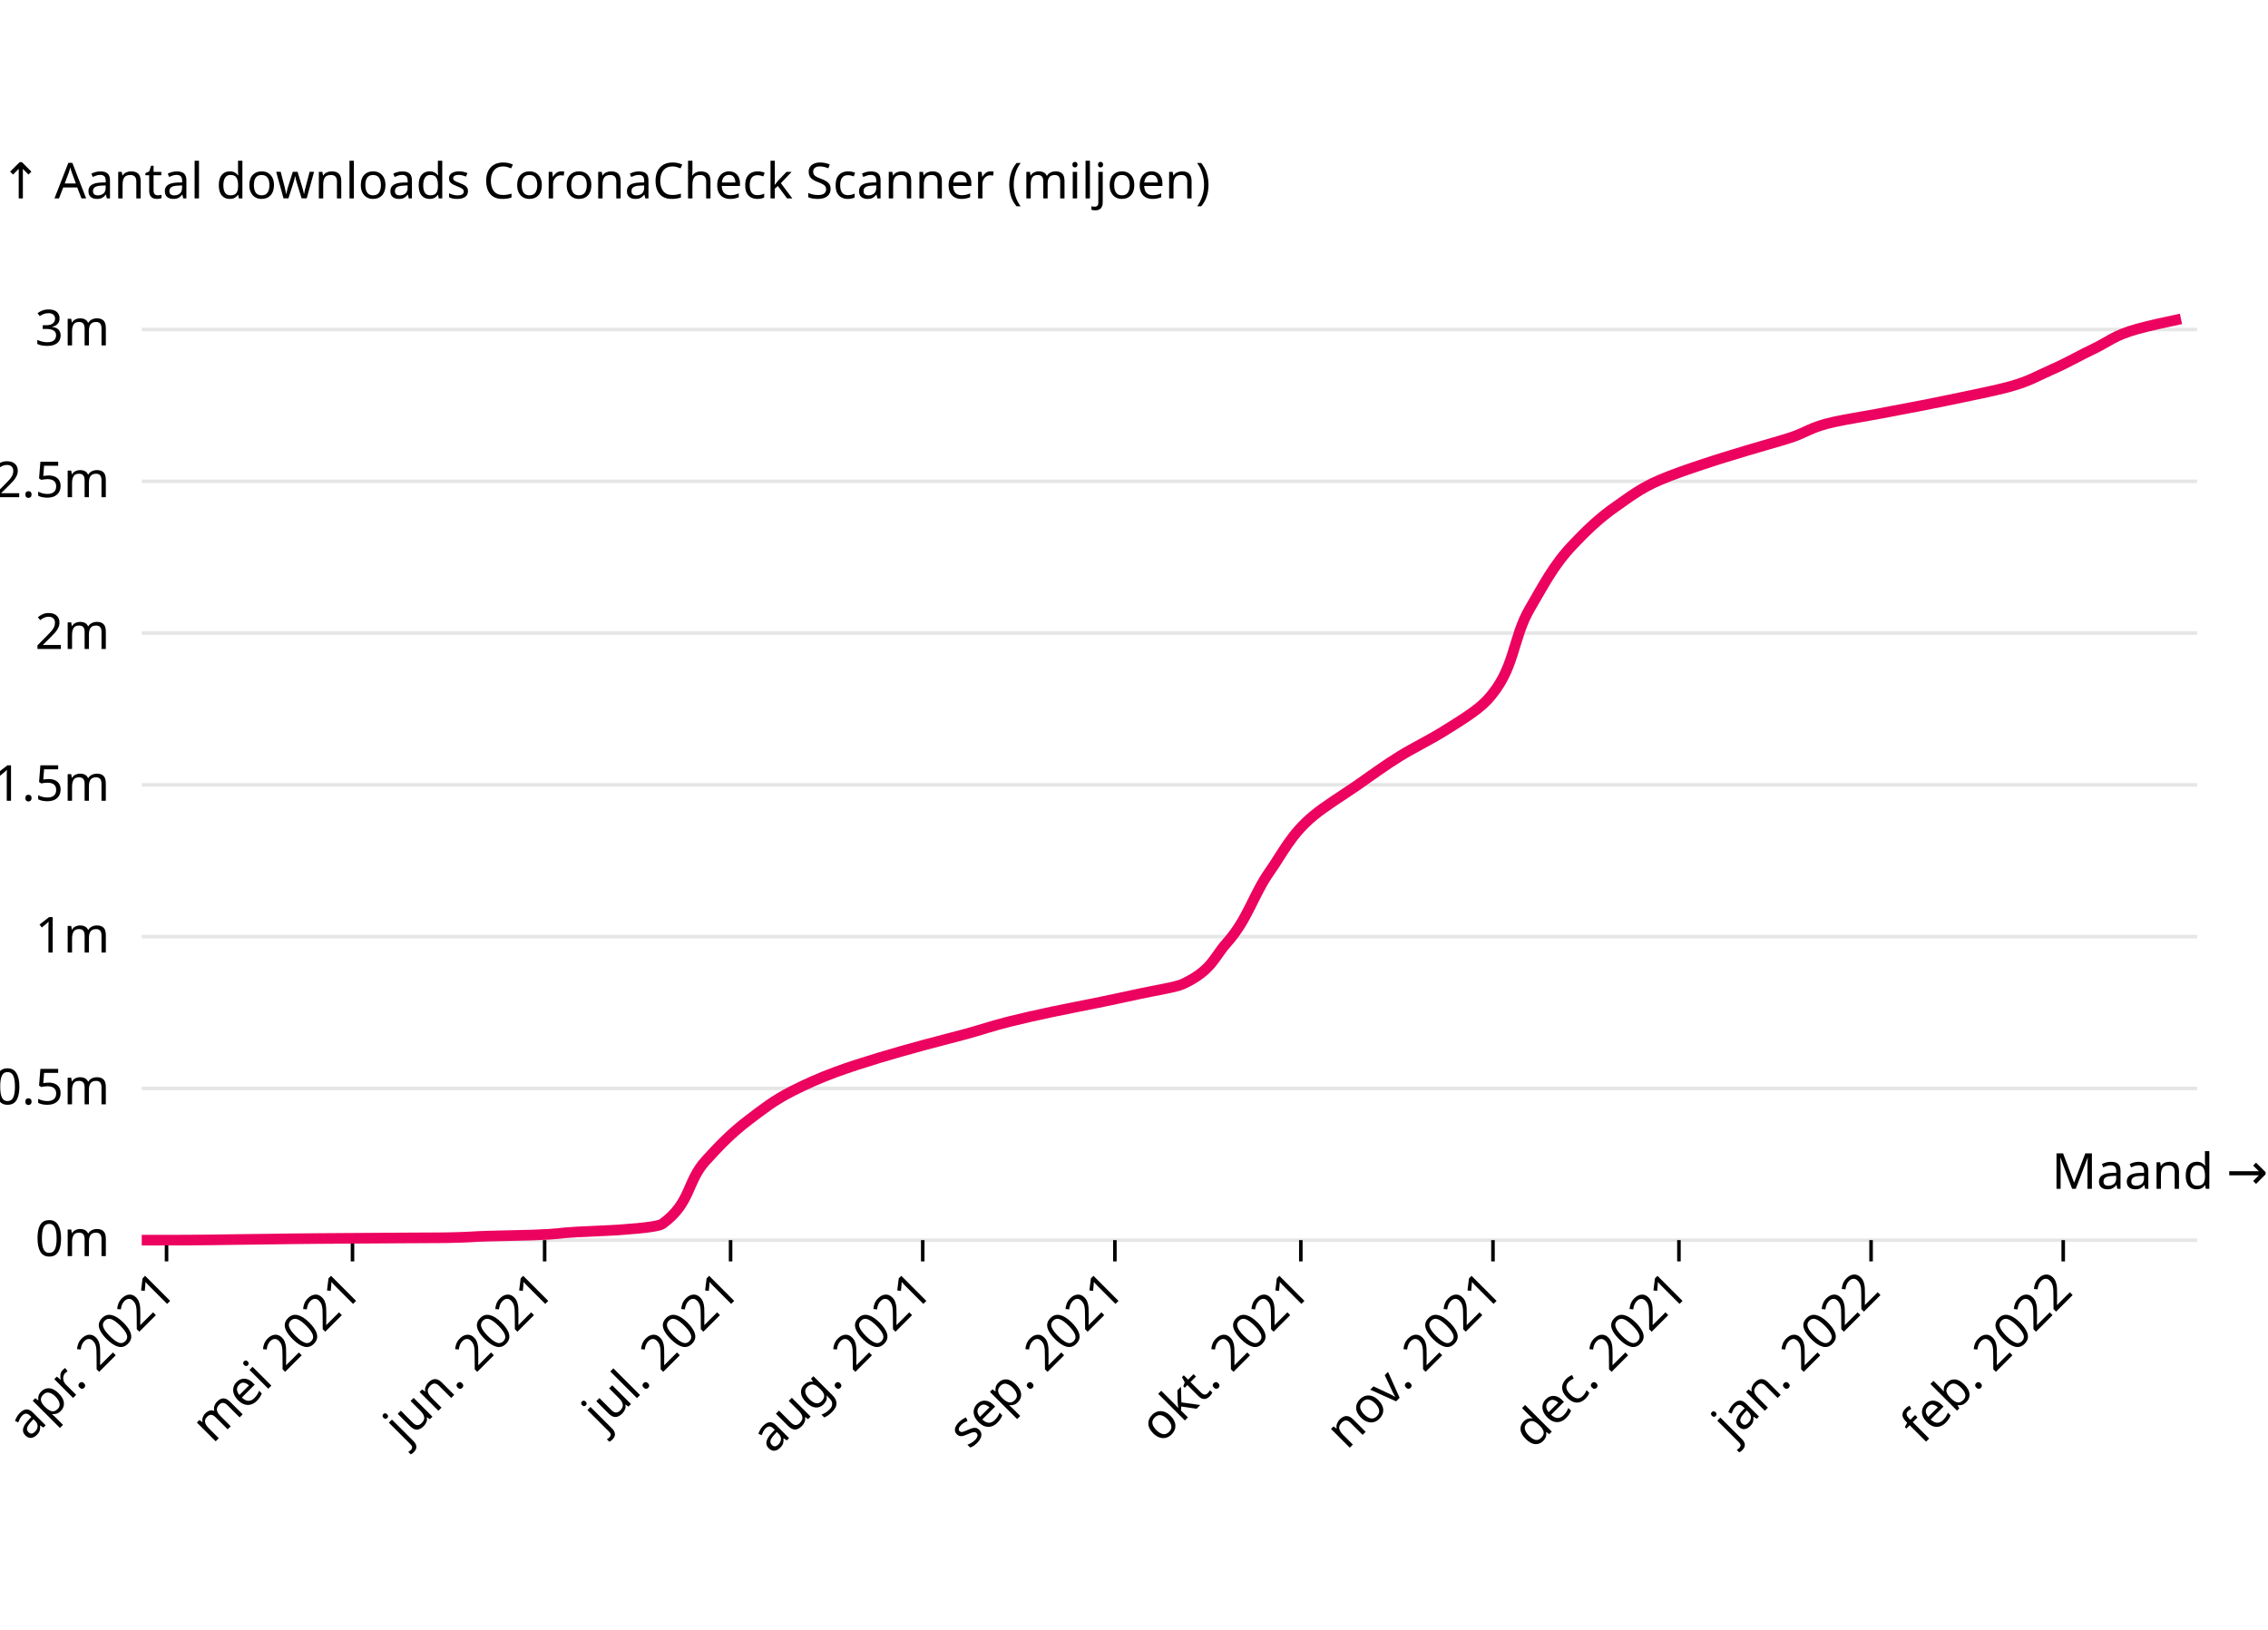
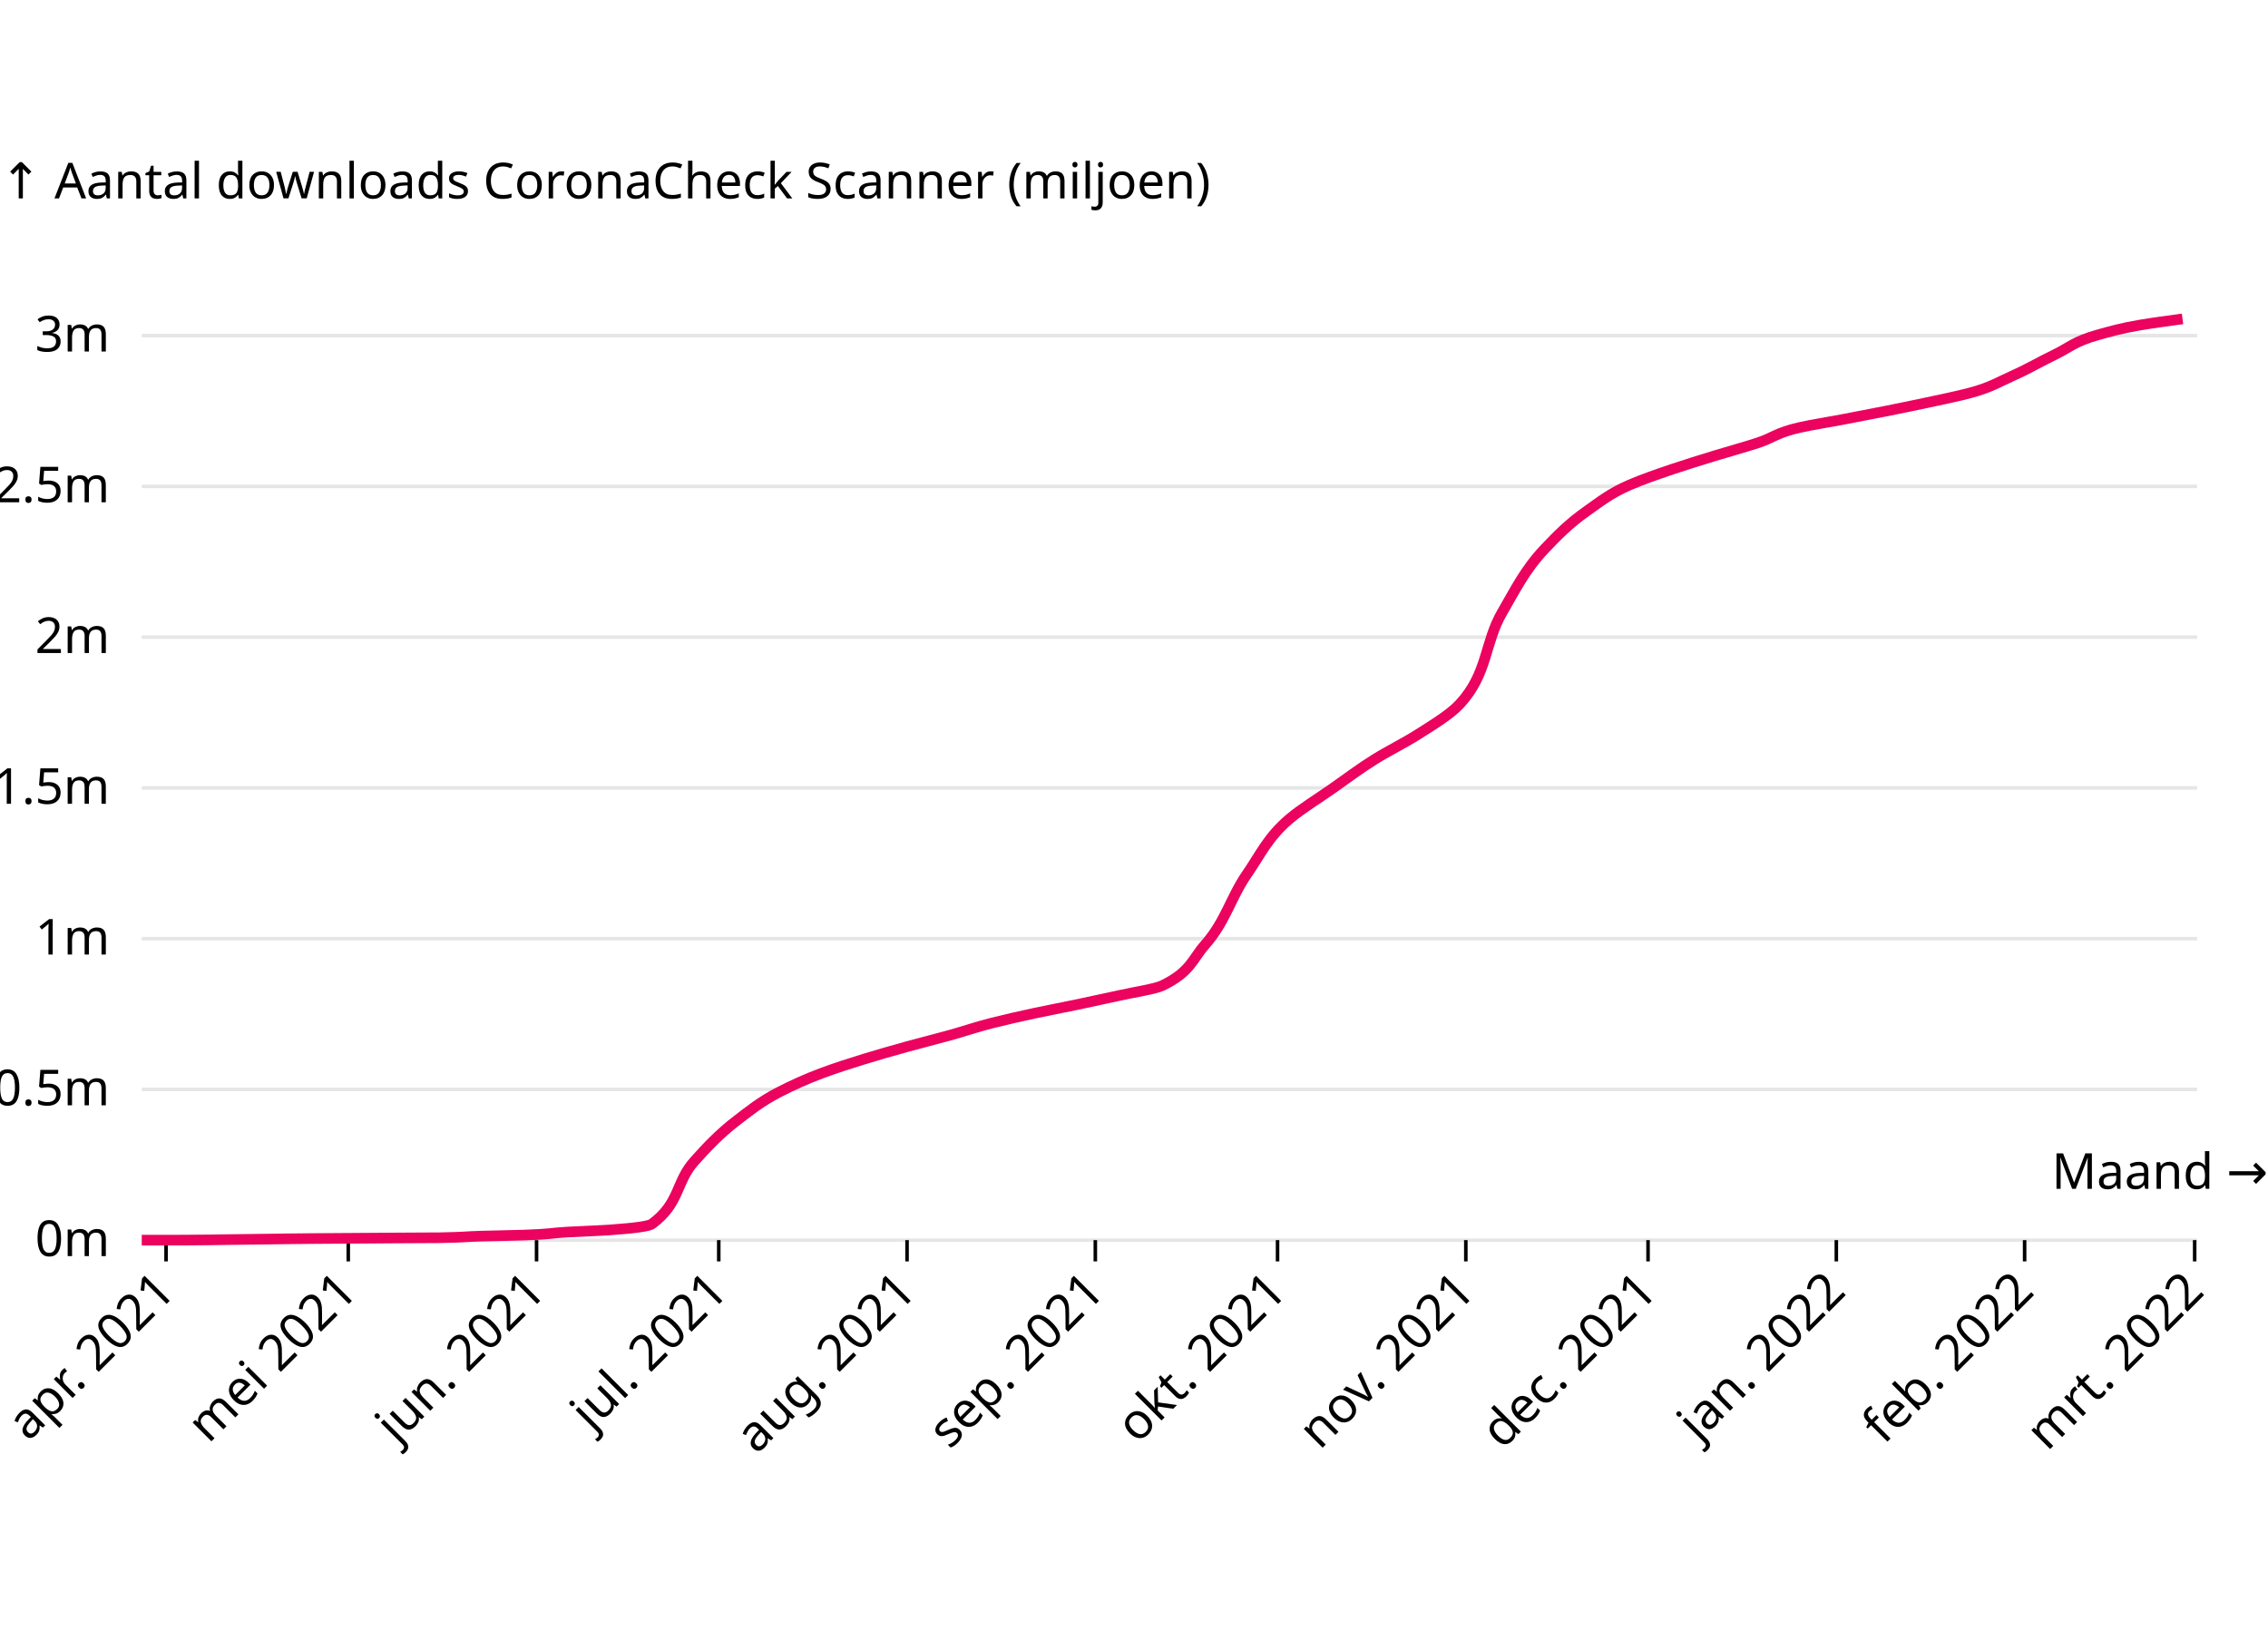
<svg xmlns="http://www.w3.org/2000/svg" class="plot" fill="currentColor" text-anchor="middle" width="640" height="460" viewBox="0 0 640 400" style="font-family: 'RO Sans', sans-serif; font-size: 14px;">
  <g transform="translate(40,0)" fill="none" text-anchor="end">
-     <g class="tick" opacity="1" transform="translate(0,320.0203)">
+     <g class="tick" opacity="1" transform="translate(0,320.0202)">
      <line stroke="currentColor" x2="0" />
      <line stroke="currentColor" x2="580" stroke-opacity="0.1" />
      <text fill="currentColor" x="-9" dy="0.32em">0m</text>
    </g>
-     <g class="tick" opacity="1" transform="translate(0,277.1832)">
+     <g class="tick" opacity="1" transform="translate(0,277.47)">
      <line stroke="currentColor" x2="0" />
      <line stroke="currentColor" x2="580" stroke-opacity="0.1" />
      <text fill="currentColor" x="-9" dy="0.32em">0.5m</text>
    </g>
-     <g class="tick" opacity="1" transform="translate(0,234.3461)">
+     <g class="tick" opacity="1" transform="translate(0,234.9199)">
      <line stroke="currentColor" x2="0" />
      <line stroke="currentColor" x2="580" stroke-opacity="0.1" />
      <text fill="currentColor" x="-9" dy="0.32em">1m</text>
    </g>
-     <g class="tick" opacity="1" transform="translate(0,191.5091)">
+     <g class="tick" opacity="1" transform="translate(0,192.3697)">
      <line stroke="currentColor" x2="0" />
      <line stroke="currentColor" x2="580" stroke-opacity="0.1" />
      <text fill="currentColor" x="-9" dy="0.32em">1.5m</text>
    </g>
-     <g class="tick" opacity="1" transform="translate(0,148.672)">
+     <g class="tick" opacity="1" transform="translate(0,149.8195)">
      <line stroke="currentColor" x2="0" />
      <line stroke="currentColor" x2="580" stroke-opacity="0.1" />
      <text fill="currentColor" x="-9" dy="0.32em">2m</text>
    </g>
-     <g class="tick" opacity="1" transform="translate(0,105.8349)">
+     <g class="tick" opacity="1" transform="translate(0,107.2694)">
      <line stroke="currentColor" x2="0" />
      <line stroke="currentColor" x2="580" stroke-opacity="0.1" />
      <text fill="currentColor" x="-9" dy="0.32em">2.5m</text>
    </g>
-     <g class="tick" opacity="1" transform="translate(0,62.99782)">
+     <g class="tick" opacity="1" transform="translate(0,64.71924)">
      <line stroke="currentColor" x2="0" />
      <line stroke="currentColor" x2="580" stroke-opacity="0.1" />
      <text fill="currentColor" x="-9" dy="0.32em">3m</text>
    </g>
    <text fill="currentColor" transform="translate(-40,40)" dy="-1em" text-anchor="start">↑ Aantal downloads CoronaCheck Scanner (miljoen)</text>
  </g>
  <g transform="translate(0,320)" fill="none" text-anchor="middle">
-     <g class="tick" opacity="1" transform="translate(46.99633,0)">
+     <g class="tick" opacity="1" transform="translate(46.85574,0)">
      <line stroke="currentColor" y2="6" />
      <text fill="currentColor" dy="0.32em" transform="translate(0, 11.82843) rotate(-45)" text-anchor="end">apr. 2021</text>
    </g>
-     <g class="tick" opacity="1" transform="translate(99.46881,0)">
+     <g class="tick" opacity="1" transform="translate(98.27377,0)">
      <line stroke="currentColor" y2="6" />
      <text fill="currentColor" dy="0.32em" transform="translate(0, 11.82843) rotate(-45)" text-anchor="end">mei 2021</text>
    </g>
-     <g class="tick" opacity="1" transform="translate(153.6904,0)">
+     <g class="tick" opacity="1" transform="translate(151.4057,0)">
      <line stroke="currentColor" y2="6" />
      <text fill="currentColor" dy="0.32em" transform="translate(0, 11.82843) rotate(-45)" text-anchor="end">jun. 2021</text>
    </g>
-     <g class="tick" opacity="1" transform="translate(206.1628,0)">
+     <g class="tick" opacity="1" transform="translate(202.8238,0)">
      <line stroke="currentColor" y2="6" />
      <text fill="currentColor" dy="0.32em" transform="translate(0, 11.82843) rotate(-45)" text-anchor="end">jul. 2021</text>
    </g>
-     <g class="tick" opacity="1" transform="translate(260.3844,0)">
+     <g class="tick" opacity="1" transform="translate(255.9557,0)">
      <line stroke="currentColor" y2="6" />
      <text fill="currentColor" dy="0.32em" transform="translate(0, 11.82843) rotate(-45)" text-anchor="end">aug. 2021</text>
    </g>
-     <g class="tick" opacity="1" transform="translate(314.606,0)">
+     <g class="tick" opacity="1" transform="translate(309.0877,0)">
      <line stroke="currentColor" y2="6" />
      <text fill="currentColor" dy="0.32em" transform="translate(0, 11.82843) rotate(-45)" text-anchor="end">sep. 2021</text>
    </g>
-     <g class="tick" opacity="1" transform="translate(367.0784,0)">
+     <g class="tick" opacity="1" transform="translate(360.5057,0)">
      <line stroke="currentColor" y2="6" />
      <text fill="currentColor" dy="0.32em" transform="translate(0, 11.82843) rotate(-45)" text-anchor="end">okt. 2021</text>
    </g>
-     <g class="tick" opacity="1" transform="translate(421.3,0)">
+     <g class="tick" opacity="1" transform="translate(413.6377,0)">
      <line stroke="currentColor" y2="6" />
      <text fill="currentColor" dy="0.32em" transform="translate(0, 11.82843) rotate(-45)" text-anchor="end">nov. 2021</text>
    </g>
-     <g class="tick" opacity="1" transform="translate(473.7725,0)">
+     <g class="tick" opacity="1" transform="translate(465.0557,0)">
      <line stroke="currentColor" y2="6" />
      <text fill="currentColor" dy="0.32em" transform="translate(0, 11.82843) rotate(-45)" text-anchor="end">dec. 2021</text>
    </g>
-     <g class="tick" opacity="1" transform="translate(527.994,0)">
+     <g class="tick" opacity="1" transform="translate(518.1877,0)">
      <line stroke="currentColor" y2="6" />
      <text fill="currentColor" dy="0.32em" transform="translate(0, 11.82843) rotate(-45)" text-anchor="end">jan. 2022</text>
    </g>
-     <g class="tick" opacity="1" transform="translate(582.2156,0)">
+     <g class="tick" opacity="1" transform="translate(571.3197,0)">
      <line stroke="currentColor" y2="6" />
      <text fill="currentColor" dy="0.32em" transform="translate(0, 11.82843) rotate(-45)" text-anchor="end">feb. 2022</text>
+     </g>
+     <g class="tick" opacity="1" transform="translate(619.3098,0)">
+       <line stroke="currentColor" y2="6" />
+       <text fill="currentColor" dy="0.32em" transform="translate(0, 11.82843) rotate(-45)" text-anchor="end">mrt. 2022</text>
    </g>
    <text fill="currentColor" transform="translate(640,-10)" dy="-0.32em" text-anchor="end">Maand →</text>
  </g>
  <g fill="none" stroke="#ec025f" stroke-width="3" stroke-miterlimit="1">
-     <path d="M40,320C45.882,319.997,51.765,319.995,52.244,319.992C60.406,319.946,60.613,319.9,64.487,319.855C68.828,319.803,72.568,319.752,76.731,319.701C80.736,319.651,82.677,319.602,88.974,319.553C92.4,319.526,97.218,319.499,101.218,319.472C105.388,319.444,108.732,319.416,113.461,319.388C117.149,319.366,124.558,319.345,125.705,319.323C133.867,319.168,132.415,319.012,137.949,318.857C141.449,318.759,147.354,318.661,150.192,318.562C158.355,318.28,157.394,317.998,162.436,317.715C166.029,317.514,171.784,317.313,174.679,317.111C182.842,316.544,186.145,315.977,186.923,315.409C195.085,309.454,193.737,303.499,199.167,297.544C202.682,293.688,206.298,289.832,211.41,285.976C214.987,283.278,218.308,280.58,223.654,277.882C227.184,276.101,231.047,274.319,235.897,272.538C239.544,271.199,243.73,269.86,248.141,268.521C251.973,267.357,256.127,266.194,260.384,265.031C264.315,263.957,268.702,262.882,272.628,261.808C276.892,260.642,280.205,259.475,284.872,258.309C288.583,257.381,292.746,256.454,297.115,255.526C300.972,254.707,305.387,253.888,309.359,253.069C313.563,252.203,317.643,251.336,321.602,250.469C325.822,249.545,331.877,248.621,333.846,247.697C342.008,243.868,342.649,240.038,346.089,236.208C352.17,229.441,353.565,222.674,358.333,215.907C362.006,210.693,364.29,205.48,370.577,200.267C374.003,197.426,378.698,194.585,382.82,191.744C386.862,188.959,390.535,186.174,395.064,183.389C398.835,181.07,403.596,178.751,407.307,176.432C411.973,173.517,416.816,170.602,419.551,167.687C427.713,158.987,426.633,150.286,431.795,141.586C435.36,135.576,438.252,129.565,444.038,123.555C447.507,119.953,451.053,116.35,456.282,112.747C459.833,110.3,462.792,107.853,468.525,105.406C472,103.923,476.329,102.44,480.769,100.957C484.585,99.682,488.813,98.407,493.012,97.132C496.988,95.926,501.507,94.719,505.256,93.512C509.832,92.039,510.813,90.565,517.5,89.092C520.905,88.342,525.735,87.592,529.743,86.841C533.903,86.063,538.026,85.284,541.987,84.506C546.204,83.676,550.32,82.847,554.23,82.018C558.517,81.11,563.036,80.201,566.474,79.292C572.598,77.673,574.996,76.054,578.717,74.435C583.359,72.416,586.687,70.396,590.961,68.377C594.88,66.525,596.502,64.674,603.205,62.822C606.609,61.881,611.029,60.941,615.448,60" />
+     <path d="M40,320C45.764,319.997,51.529,319.995,51.998,319.992C59.996,319.947,60.199,319.901,63.995,319.856C68.249,319.805,71.913,319.754,75.993,319.703C79.918,319.654,81.82,319.605,87.99,319.556C91.347,319.529,96.068,319.502,99.988,319.476C104.074,319.448,107.351,319.42,111.985,319.392C115.598,319.371,122.859,319.349,123.983,319.327C131.981,319.173,130.557,319.019,135.98,318.865C139.41,318.767,145.197,318.67,147.978,318.572C155.976,318.292,155.035,318.011,159.975,317.731C163.497,317.531,169.136,317.331,171.973,317.131C179.971,316.567,183.208,316.004,183.97,315.44C191.969,309.525,190.647,303.61,195.968,297.694C199.413,293.864,202.956,290.034,207.966,286.204C211.47,283.524,214.725,280.844,219.963,278.164C223.422,276.395,227.207,274.625,231.961,272.856C235.534,271.526,239.636,270.196,243.958,268.865C247.713,267.71,251.784,266.554,255.956,265.399C259.808,264.332,264.106,263.265,267.953,262.198C272.132,261.039,275.378,259.881,279.951,258.722C283.587,257.801,287.667,256.879,291.948,255.958C295.728,255.144,300.054,254.331,303.946,253.518C308.065,252.657,312.064,251.796,315.943,250.935C320.079,250.017,326.011,249.099,327.941,248.182C335.939,244.378,336.567,240.574,339.939,236.77C345.897,230.048,347.264,223.326,351.936,216.604C355.536,211.426,357.773,206.247,363.934,201.069C367.291,198.247,371.891,195.425,375.931,192.603C379.891,189.837,383.491,187.07,387.929,184.304C391.624,182,396.289,179.697,399.926,177.393C404.498,174.498,409.244,171.603,411.924,168.707C419.922,160.065,418.863,151.423,423.921,142.781C427.415,136.811,430.249,130.841,435.919,124.871C439.318,121.292,442.793,117.714,447.916,114.135C451.397,111.705,454.296,109.274,459.914,106.843C463.319,105.37,467.561,103.897,471.911,102.424C475.651,101.158,479.794,99.891,483.909,98.625C487.805,97.426,492.233,96.228,495.907,95.029C500.391,93.566,501.352,92.102,507.904,90.639C511.241,89.894,515.974,89.148,519.902,88.403C523.978,87.63,528.018,86.856,531.899,86.083C536.032,85.259,540.065,84.436,543.897,83.612C548.097,82.71,552.526,81.807,555.894,80.904C561.895,79.296,564.245,77.688,567.892,76.08C572.44,74.074,575.701,72.068,579.889,70.063C583.73,68.223,585.319,66.384,591.887,64.544C595.223,63.61,598.382,62.676,603.884,61.741C607.303,61.161,611.593,60.58,615.882,60" />
  </g>
</svg>
